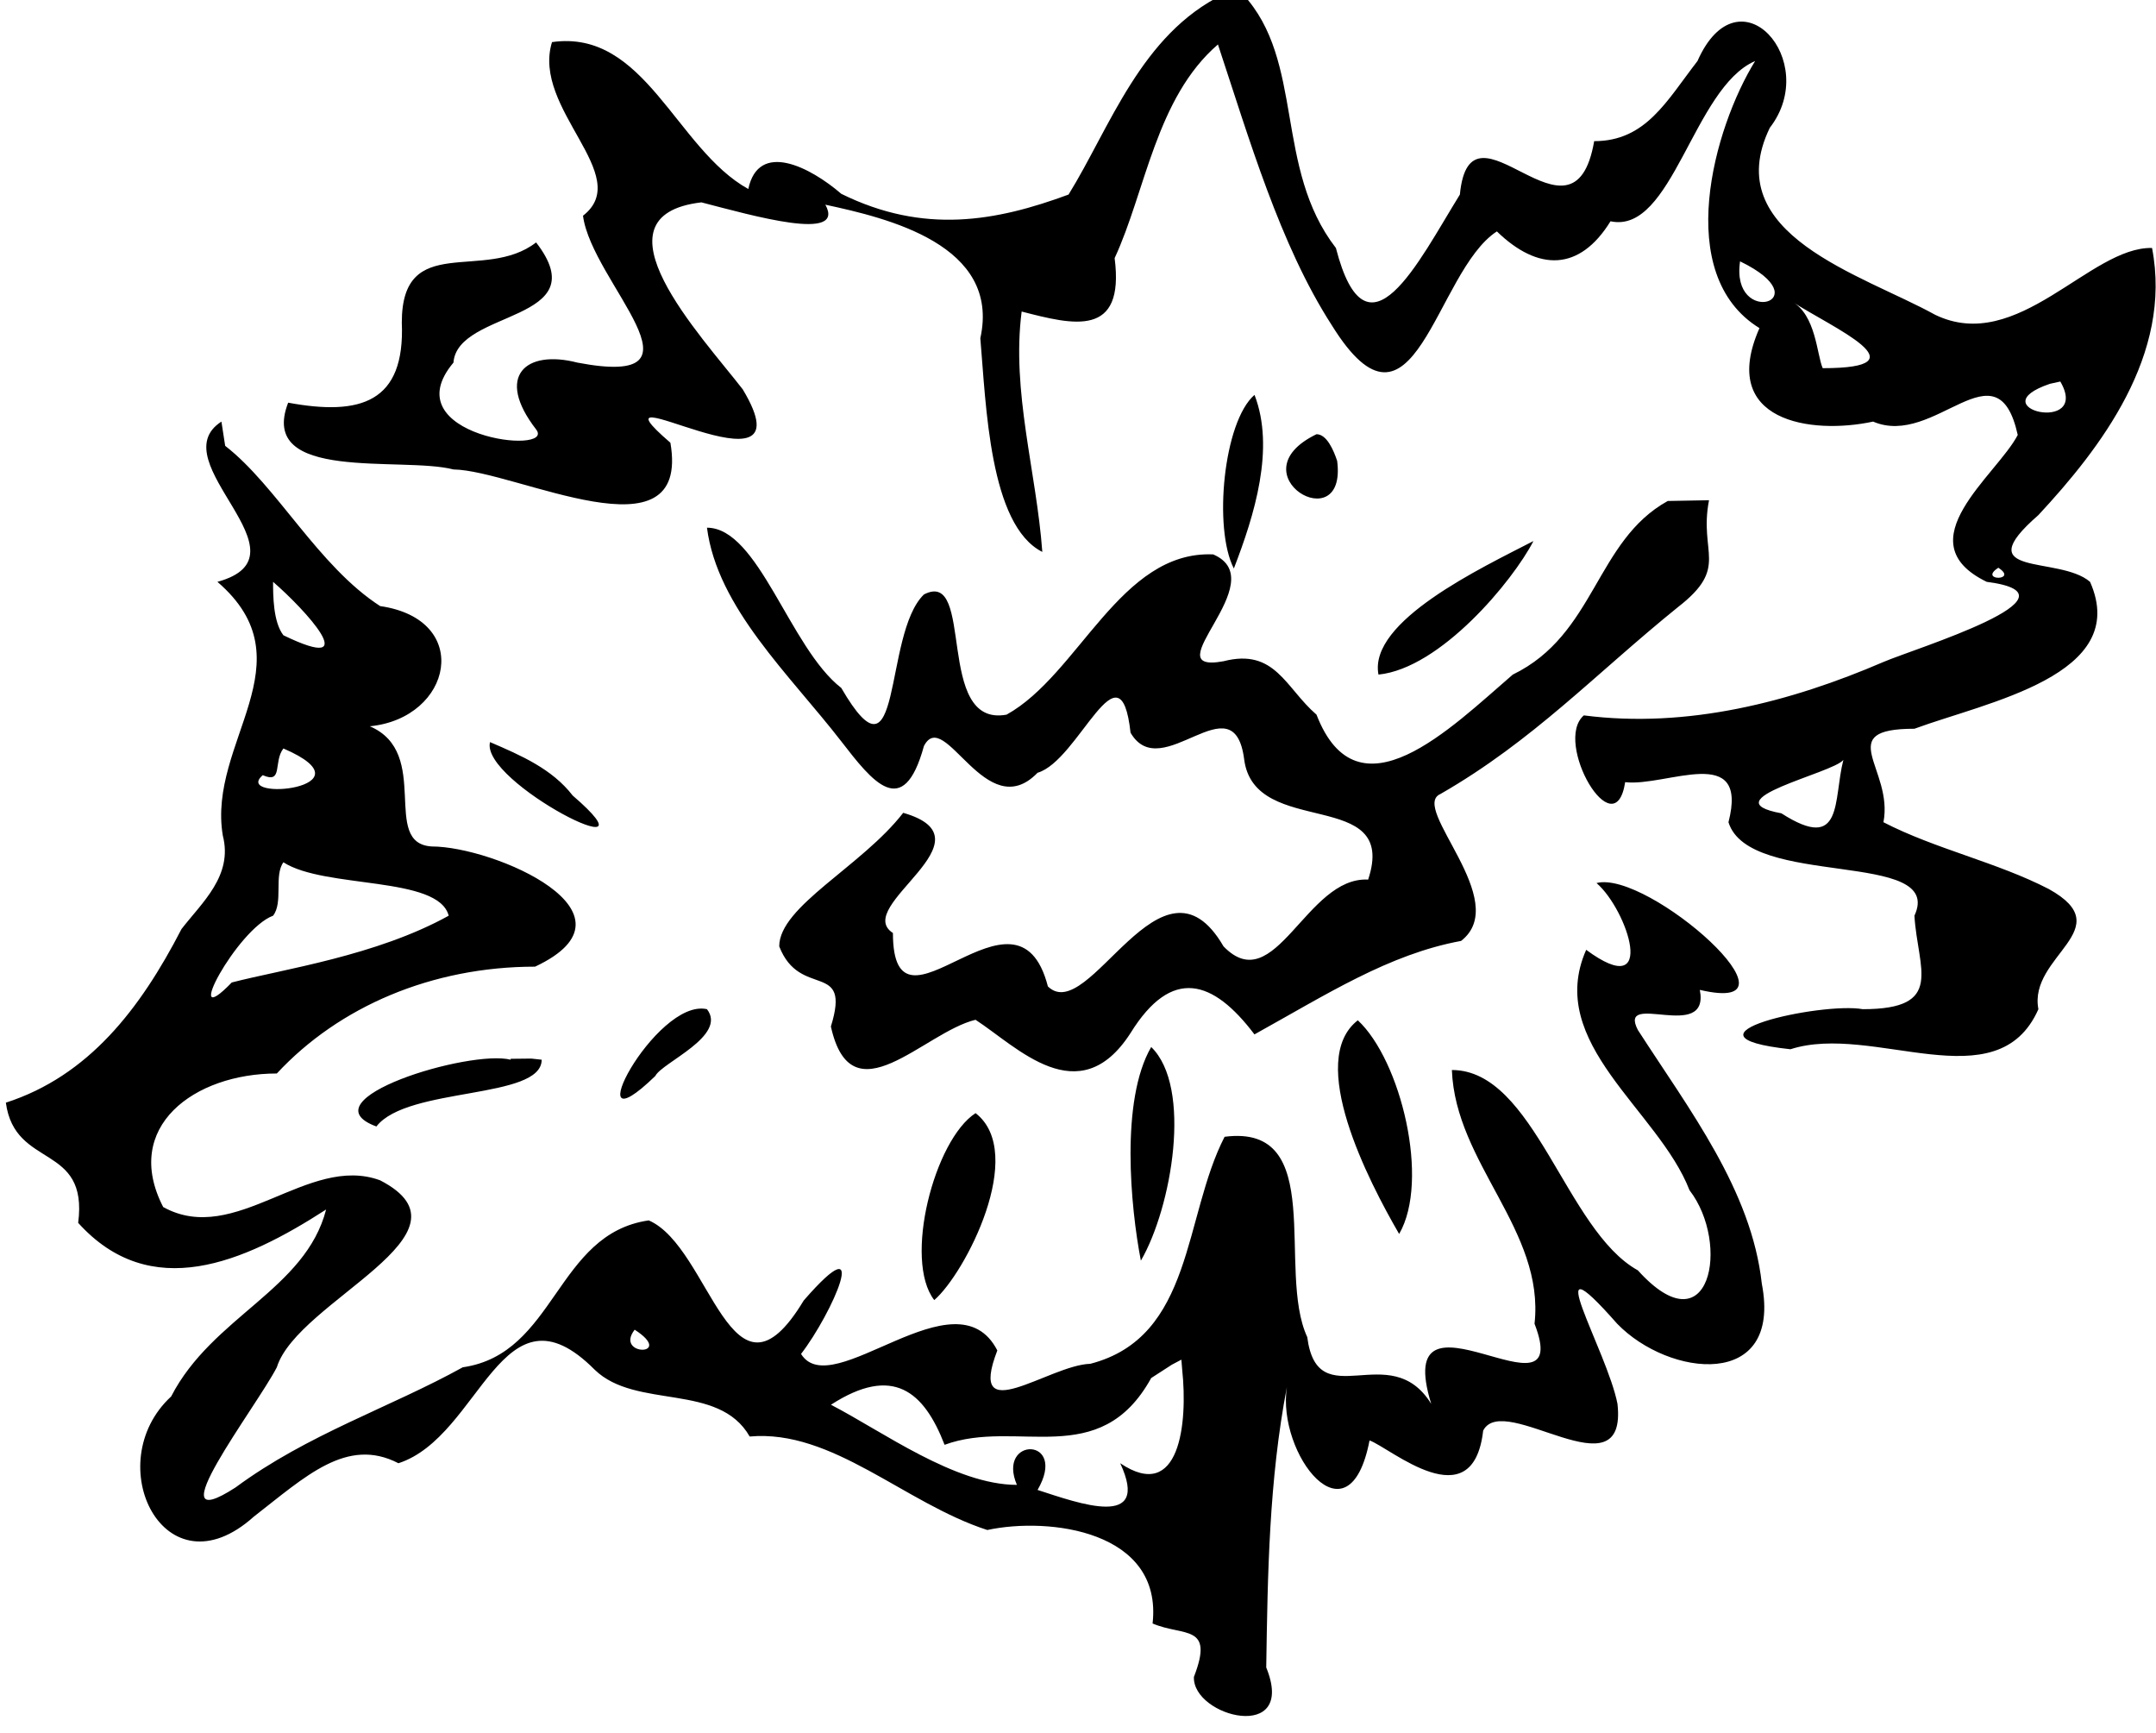
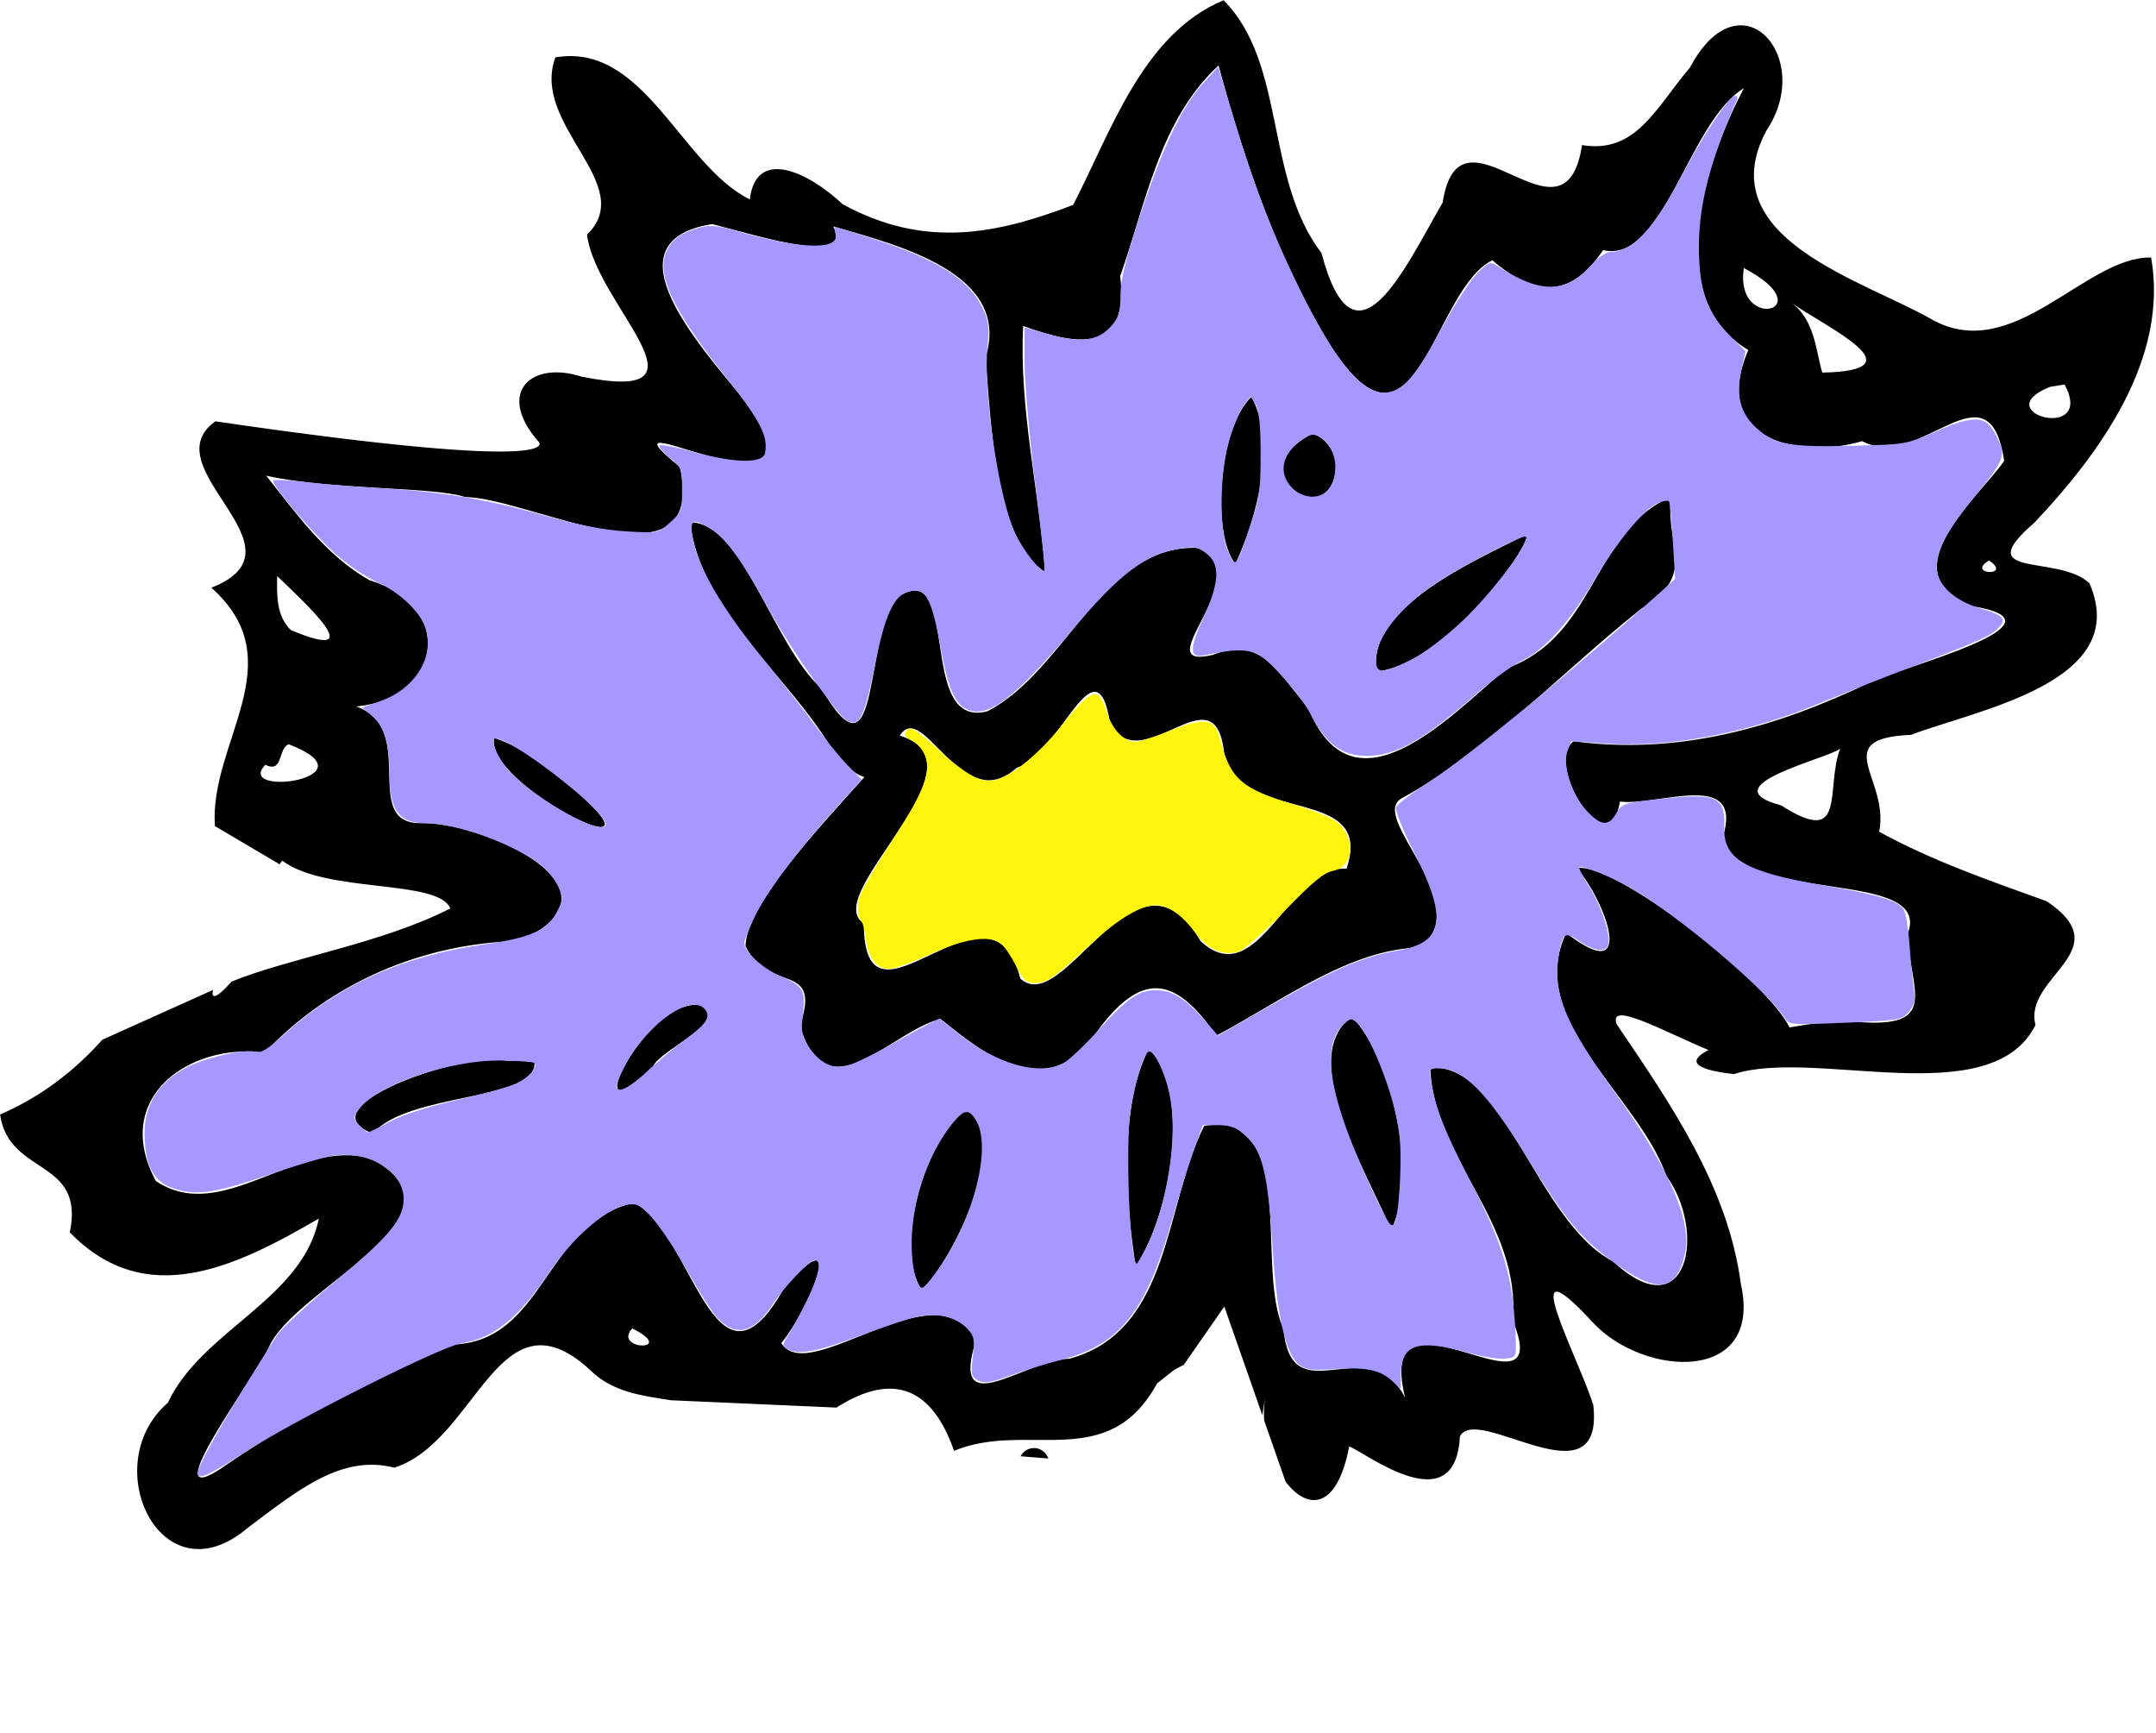
<svg xmlns="http://www.w3.org/2000/svg" version="1.1" id="svg274" xml:space="preserve" width="169.905" height="136.495" viewBox="0 0 169.905 136.495">
  <defs id="defs278" />
  <g id="g282" transform="matrix(1.333333,0,0,-1.333333,-415.9963,912.6296)">
    <g id="g284" transform="matrix(610.6,0,0,789.1,-651.8757,22.75702)">
-       <path style="fill:#000000;stroke-width:0.001" d="m 1.697,0.839 c -0.008,-0.003 -0.011,-0.01 -0.015,-0.015 -0.007,-0.002 -0.014,-0.003 -0.022,5.659e-5 -0.003,0.002 -0.008,0.004 -0.009,3.5993e-4 -0.007,0.003 -0.01,0.012 -0.019,0.011 -0.002,-0.005 0.008,-0.01 0.003,-0.013 8.339e-4,-0.005 0.013,-0.013 -5.4e-4,-0.011 -0.005,0.001 -0.008,-0.001 -0.004,-0.005 0.002,-0.002 -0.014,-5.169e-4 -0.008,0.005 3.825e-4,0.004 0.014,0.003 0.008,0.009 -0.005,-0.003 -0.013,8.3691e-4 -0.013,-0.006 3.328e-4,-0.006 -0.004,-0.007 -0.011,-0.006 -0.003,-0.006 0.011,-0.004 0.016,-0.005 0.006,-6.145e-5 0.023,-0.007 0.021,0.002 -0.009,0.006 0.014,-0.005 0.007,0.004 -0.004,0.004 -0.015,0.013 -0.004,0.014 0.005,-0.001 0.014,-0.003 0.012,-1.7518e-4 0.006,-0.001 0.017,-0.003 0.015,-0.01 5.566e-4,-0.005 8.776e-4,-0.014 0.006,-0.016 -5.681e-4,0.006 -0.003,0.012 -0.002,0.018 0.005,-0.001 0.01,-0.002 0.009,0.004 0.003,0.005 0.004,0.012 0.01,0.016 0.003,-0.007 0.006,-0.015 0.011,-0.021 0.008,-0.01 0.01,0.004 0.016,0.007 0.004,-0.003 0.008,-0.003 0.011,7.5873e-4 0.006,-0.001 0.008,0.01 0.014,0.012 -0.004,-0.005 -0.008,-0.016 4.184e-4,-0.02 -0.004,-0.007 0.005,-0.008 0.011,-0.007 0.006,-0.002 0.012,0.006 0.014,-0.001 -0.002,-0.003 -0.011,-0.008 -0.003,-0.011 0.01,-0.001 -0.007,-0.005 -0.01,-0.006 -0.009,-0.003 -0.019,-0.005 -0.029,-0.004 -0.003,-0.002 0.003,-0.01 0.004,-0.005 0.004,-3.6361e-4 0.012,0.003 0.01,-0.003 0.002,-0.005 0.021,-0.002 0.018,-0.007 3.035e-4,-0.004 0.003,-0.007 -0.005,-0.007 -0.004,5.612e-4 -0.019,-0.002 -0.007,-0.003 0.008,0.002 0.02,-0.004 0.024,0.003 -0.001,0.004 0.008,0.006 0.001,0.009 -0.005,0.002 -0.011,0.003 -0.016,0.005 0.001,0.004 -0.005,0.007 0.003,0.007 0.007,0.002 0.021,0.004 0.017,0.011 -0.003,0.002 -0.012,2.8296e-4 -0.005,0.005 0.006,0.005 0.013,0.012 0.011,0.02 -0.006,1.1802e-4 -0.013,-0.008 -0.021,-0.005 -0.007,0.003 -0.021,0.006 -0.016,0.014 0.005,0.005 -0.003,0.012 -0.007,0.005 -0.003,-0.003 -0.005,-0.006 -0.01,-0.006 -0.002,-0.009 -0.012,0.004 -0.013,-0.004 -0.004,-0.005 -0.009,-0.013 -0.012,-0.004 -0.006,0.006 -0.003,0.014 -0.009,0.019 z m 0.05,-0.02 c 0.008,-0.003 -9.537e-4,-0.005 0,0 z m 0.005,-0.003 c 0.004,-0.002 0.013,-0.005 0.003,-0.005 -5.726e-4,0.001 -6.474e-4,0.004 -0.003,0.005 z m 0.026,-0.006 c 0.003,-0.004 -0.008,-0.002 -0.001,-1.6893e-4 z M 1.7,0.809 c -0.003,-0.002 -0.004,-0.01 -0.002,-0.013 0.002,0.004 0.004,0.009 0.002,0.013 z m -0.1,-0.002 c -0.006,-0.003 0.009,-0.01 -3.862e-4,-0.012 0.009,-0.006 -0.001,-0.012 5.207e-4,-0.019 0.001,-0.003 -0.002,-0.005 -0.004,-0.007 -0.004,-0.006 -0.009,-0.011 -0.017,-0.013 8.686e-4,-0.005 0.008,-0.003 0.007,-0.009 0.007,-0.006 0.016,-0.003 0.024,0.001 -0.002,-0.006 -0.011,-0.008 -0.015,-0.014 -0.007,-0.005 -6.394e-4,-0.015 0.008,-0.009 0.005,0.003 0.009,0.006 0.014,0.004 0.008,0.002 0.01,0.014 0.019,0.007 0.004,-0.003 0.012,-9.3068e-4 0.015,-0.005 0.008,5.6315e-4 0.015,-0.005 0.023,-0.007 0.006,0.001 0.017,-6.256e-5 0.016,-0.007 0.003,-9.953e-4 0.006,-7.37e-6 0.004,-0.004 -1.599e-4,-0.003 0.01,-0.005 0.007,7.0708e-4 1.397e-4,0.007 2.656e-4,0.014 0.002,0.021 -0.001,-0.005 0.006,-0.012 0.008,-0.004 0.002,-5.4523e-4 0.01,-0.006 0.011,7.3832e-4 0.002,0.003 0.014,-0.005 0.013,0.002 -0.001,0.004 -0.008,0.013 -2.94e-5,0.006 0.005,-0.004 0.016,-0.005 0.014,0.003 -0.001,0.007 -0.007,0.013 -0.012,0.019 -0.002,0.003 0.007,-0.001 0.006,0.003 0.011,-0.002 -0.005,0.009 -0.01,0.008 0.003,-0.002 0.006,-0.009 -0.001,-0.005 -0.004,-0.007 0.007,-0.012 0.01,-0.018 0.004,-0.004 0.002,-0.012 -0.005,-0.006 -0.007,0.003 -0.01,0.015 -0.018,0.015 3.392e-4,-0.007 0.009,-0.012 0.008,-0.019 0.004,-0.008 -0.014,0.004 -0.01,-0.006 -0.004,0.005 -0.011,-0.001 -0.012,0.005 -0.003,0.005 0.002,0.016 -0.008,0.015 -0.004,-0.006 -0.003,-0.015 -0.013,-0.017 -0.004,-8.615e-5 -0.012,-0.005 -0.009,0.001 -0.004,0.006 -0.016,-0.004 -0.019,-2.6076e-4 0.003,0.003 0.007,0.01 2.579e-4,0.004 -0.007,-0.009 -0.009,0.004 -0.015,0.006 -0.009,-0.001 -0.009,-0.01 -0.018,-0.011 -0.007,-0.003 -0.015,-0.005 -0.022,-0.009 -0.008,-0.004 0.002,0.006 0.004,0.009 0.002,0.005 0.02,0.01 0.01,0.014 -0.007,0.002 -0.014,-0.005 -0.021,-0.002 -0.004,0.006 0.003,0.01 0.011,0.01 0.006,0.005 0.015,0.008 0.025,0.008 0.011,0.004 -0.004,0.009 -0.01,0.009 -0.005,2.2528e-4 4.5e-5,0.007 -0.006,0.009 0.008,6.0329e-4 0.01,0.008 0.001,0.009 -0.006,0.003 -0.01,0.009 -0.015,0.012 z m 0.106,-9.4488e-4 c -0.008,-0.003 0.003,-0.008 0.002,-0.002 -3.37e-4,7.8742e-4 -0.001,0.002 -0.002,0.002 z m 0.034,-0.005 c -0.007,-0.003 -0.007,-0.01 -0.015,-0.013 -0.006,-0.004 -0.015,-0.011 -0.019,-0.003 -0.003,0.002 -0.004,0.005 -0.009,0.004 -0.007,-0.001 0.005,0.006 -0.001,0.008 -0.009,2.9896e-4 -0.013,-0.009 -0.02,-0.012 -0.007,-0.001 -0.003,0.011 -0.008,0.009 -0.004,-0.003 -0.002,-0.015 -0.008,-0.007 -0.005,0.003 -0.008,0.012 -0.013,0.012 0.001,-0.006 0.008,-0.011 0.013,-0.016 0.003,-0.003 0.006,-0.006 0.008,-3.5119e-4 0.002,0.003 0.006,-0.006 0.011,-0.002 0.004,8.9749e-4 0.008,0.01 0.009,0.003 0.003,-0.004 0.01,0.004 0.011,-0.002 0.001,-0.006 0.015,-0.002 0.012,-0.009 -0.006,2.5357e-4 -0.009,-0.009 -0.014,-0.005 -0.006,0.008 -0.013,-0.006 -0.017,-0.003 -0.003,0.009 -0.015,-0.005 -0.015,0.004 -0.004,0.002 0.01,0.007 9.945e-4,0.009 -0.004,-0.004 -0.012,-0.007 -0.012,-0.01 0.002,-0.004 0.007,-0.001 0.005,-0.006 0.002,-0.007 0.009,-4.2999e-4 0.014,5.0217e-4 0.004,-0.002 0.01,-0.007 0.015,-0.001 0.004,0.005 0.008,0.004 0.012,-9.439e-5 0.007,0.003 0.013,0.006 0.02,0.007 0.005,0.003 -0.005,0.01 -0.002,0.011 0.009,0.004 0.015,0.009 0.023,0.014 0.005,0.003 0.002,0.004 0.003,0.008 z m -0.013,-0.003 c -0.005,-0.002 -0.016,-0.006 -0.015,-0.01 0.006,4.6806e-4 0.013,0.007 0.015,0.01 z m 0.045,-0.002 c 0.002,-0.001 -0.002,-0.001 0,0 z M 1.605,0.795 c 0.003,-0.002 0.009,-0.007 0.001,-0.004 -0.001,0.001 -0.001,0.003 -0.001,0.004 z m 0.021,-0.012 c -9.803e-4,-0.003 0.017,-0.01 0.008,-0.004 -0.002,0.002 -0.005,0.003 -0.008,0.004 z m -0.02,-4.7709e-4 c 0.009,-0.003 -0.005,-0.004 -0.002,-0.002 0.002,-6.7606e-4 0.001,0.001 0.002,0.002 z m 0.151,-8.5577e-4 c -0.001,-0.003 4.13e-5,-0.007 -0.006,-0.004 -0.007,0.001 0.005,0.003 0.006,0.004 z M 1.606,0.774 c 0.004,-0.002 0.015,-0.001 0.016,-0.004 -0.007,-0.003 -0.016,-0.004 -0.021,-0.005 -0.005,-0.004 4.979e-4,0.004 0.004,0.005 0.001,0.001 6.82e-5,0.003 0.001,0.004 z m 0.041,-0.011 c -0.005,8.743e-4 -0.013,-0.011 -0.005,-0.005 6.36e-4,0.001 0.007,0.003 0.005,0.005 z m 0.063,-8.3165e-4 c -0.005,-0.003 0.001,-0.012 0.004,-0.016 0.003,0.004 1.668e-4,0.013 -0.004,0.016 z m -0.02,-0.002 c -0.003,-0.004 -0.002,-0.012 -0.001,-0.016 0.003,0.004 0.005,0.013 0.001,0.016 z m -0.062,-9.5231e-4 c -0.004,7.8644e-4 -0.02,-0.003 -0.013,-0.005 0.003,0.003 0.016,0.002 0.016,0.005 l -0.001,8.526e-5 -0.002,-1.659e-5 z m 0.045,-0.004 c -0.004,-0.002 -0.007,-0.011 -0.004,-0.014 0.003,0.002 0.009,0.011 0.004,0.014 z M 1.64,0.739 c 0.004,-0.002 -0.002,-0.002 0,0 z m 0.053,-0.003 c 5.53e-4,-0.004 -2.317e-4,-0.01 -0.006,-0.007 0.003,-0.005 -0.004,-0.003 -0.008,-0.002 0.003,0.004 -0.004,0.004 -0.002,3.7937e-4 -0.006,3.95e-6 -0.013,0.004 -0.018,0.006 0.006,0.003 0.009,0.001 0.011,-0.003 0.007,0.002 0.015,-0.002 0.02,0.005 l 0.002,0.001 9.215e-4,3.7654e-4 z" id="path3991" />
+       <path style="fill:#000000;stroke-width:0.48" d="m 96.443,0.01 -0.02,0.004 c 0.001,0.001 0.003,0.003 0.004,0.004 0.005,-0.002 0.01,-0.006 0.016,-0.008 z m -0.016,0.008 C 90.033,2.665 87.522,10.47 84.568,16.146 78.576,18.437 72.881,19.634 66.404,16.086 63.75,13.597 59.599,11.546 59.086,15.707 53.656,13.026 50.778,3.321 43.768,4.52 c -1.978,5.339 6.547,10.03 2.492,13.963 0.679,5.587 10.684,13.417 -0.439,11.189 -3.94,-1.279 -6.75,1.241 -3.42,5.08 0,0 3.351,2.649 -25.43,-1.557 -0.002,0.003 -0.002,0.006 -0.004,0.01 -0.001,-0.001 -0.003,-0.003 -0.004,-0.004 -5.107,3.677 7.656,9.996 -0.307,13.1 6.559,5.839 -0.185,12.171 0.279,18.781 l 5.104,3.016 c 0.06,-0.1 0.12,-0.202 0.209,-0.285 3.501,2.611 12.255,1.416 13.242,3.756 -5.406,2.77 -12.64,3.891 -17.23,5.762 -1.27,1.418 -1.633,1.372 -1.473,0.662 l -8.721,3.922 c -2.212,2.472 -4.84,4.5 -8.061,5.893 0.707,4.869 6.717,3.428 5.496,9.283 5.976,6.162 13.022,2.757 19.627,-1.088 -1.303,6.4 -9.226,8.788 -11.902,14.518 -5.642,4.875 -0.52,15.677 6.318,9.834 3.892,-2.915 7.36,-5.799 11.531,-4.723 6.521,-2.084 8.204,-14.249 15.371,-7.752 1.784,1.819 4.166,2.075 6.408,2.439 l 13.061,0.578 c 4.689,-2.982 7.628,-1.302 9.268,3.408 5.764,-2.397 12.12,1.804 16.004,-5.316 l 1.359,-1.072 0.75,-0.396 3.186,-4.584 2.994,8.555 c 0.082,-0.513 0.156,-1.028 0.25,-1.537 -0.121,0.641 -0.143,1.302 -0.104,1.957 l 1.689,4.822 c 1.646,2.181 4.021,2.382 5.016,-2.781 1.4,0.574 8.366,5.997 8.721,-0.777 1.311,-2.655 11.382,5.512 10.514,-2.467 -1.164,-3.765 -6.415,-13.445 -0.023,-6.502 3.989,4.279 13.427,4.863 11.648,-3.064 -1.01,-7.658 -5.536,-14.178 -9.781,-20.445 -0.705,-1.909 3.639,0.527 7.238,2.031 -1.508,0.758 -1.479,1.507 2.01,1.893 6.367,-2.075 20.263,3.117 23.756,-3.869 -1.001,-3.805 6.692,-5.851 0.879,-9.75 -4.453,-1.603 -8.994,-3.17 -13.199,-5.473 0.839,-4.17 -4.07,-7.346 2.5,-7.635 5.333,-2.006 17.44,-4.161 14.072,-11.939 -2.434,-2.326 -9.537,-0.297 -4.346,-4.771 5.194,-5.496 10.605,-12.94 9.205,-20.895 -5.17,-0.124 -10.888,8.526 -17.324,4.852 -5.406,-3.087 -17.488,-6.412 -12.994,-14.857 3.875,-5.758 -2.061,-12.45 -6.025,-4.963 -2.703,3.181 -4.25,6.816 -8.506,6.109 -1.368,8.987 -9.64,-4.226 -10.982,4.529 -2.988,5.151 -6.93,13.906 -9.549,3.975 C 99.64,14.048 101.389,5.026 96.428,0.018 Z M 16.963,33.201 c 0.003,-0.002 0.005,-0.004 0.008,-0.006 h -0.014 c 0.002,0.002 0.004,0.004 0.006,0.006 z M 96.027,5.158 c 2.1,7.732 4.739,15.495 8.961,22.297 6.717,10.096 7.888,-4.647 12.621,-6.949 3.379,2.908 6.138,3.021 8.727,-0.799 4.803,1.108 6.676,-10.087 11.098,-12.762 -2.996,5.619 -6.626,16.485 0.342,20.631 -3.11,7.27 4.249,8.591 8.975,7.18 4.543,2.474 9.993,-6.491 11.188,1.559 -1.881,2.743 -9.228,8.844 -2.557,11.438 8.335,1.31 -5.577,4.793 -8.012,6.004 -7.384,3.566 -15.117,5.753 -23.357,4.646 -2.394,1.648 2.736,10.02 3.656,4.748 3.012,0.383 9.801,-2.635 8.092,2.842 1.376,5.431 16.736,2.283 14.547,7.643 0.247,4.443 2.615,7.412 -3.996,6.873 -1.017,-0.174 -3.104,0.047 -5.285,0.438 -1.81,-3.738 -13.851,-13.091 -16.777,-12.549 2.206,2.433 4.869,9.543 -0.822,5.105 -3.297,6.876 5.707,12.832 7.881,19.121 3.216,4.376 1.701,12.233 -4.201,6.748 -5.992,-3.09 -8.494,-15.642 -14.4,-15.258 0.276,7.199 7.165,12.164 6.514,19.936 3.533,8.696 -11.015,-4.151 -8.492,6.061 -2.882,-5.542 -8.973,1.514 -9.582,-5.424 -2.28,-4.792 1.311,-17.278 -6.252,-15.984 -3.151,6.218 -2.573,16.15 -10.609,18.342 -3.533,0.091 -9.498,5.195 -7.359,-1.498 -3.061,-5.856 -13.167,3.788 -15.357,0.273 2.255,-2.757 5.299,-10.178 0.209,-4.322 -5.487,9.806 -7.228,-4.655 -11.838,-6.729 -7.067,1.576 -6.987,11.044 -14.395,11.166 -5.959,2.804 -11.874,5.443 -17.586,9.389 -6.358,4.542 1.93,-6.518 3.217,-9.154 2.027,-4.761 16.566,-10.359 8.061,-14.898 -5.968,-1.643 -11.701,5.288 -16.955,1.777 -3.558,-6.585 2.679,-10.919 8.576,-10.115 5.219,-5.536 12.496,-8.632 20.076,-8.797 9.162,-4.093 -3.069,-9.539 -8.027,-9.287 -4.396,-0.237 0.037,-7.473 -4.836,-9.191 6.822,-0.635 7.833,-7.912 1.035,-9.949 -3.456,-1.973 -5.737,-5.228 -8.129,-8.232 5.096,1.15 13.207,0.85 15.674,1.682 5.178,0.065 19.104,7.758 16.93,-2.373 -7.482,-6.033 11.393,5.135 5.82,-4.312 C 56.525,28.656 46.931,19.125 56.125,17.654 c 4.29,1.111 11.115,3.256 9.545,0.184 4.958,1.449 14.098,3.648 11.998,10.322 0.453,5.366 0.715,14.295 4.689,16.916 -0.463,-6.451 -2.058,-12.855 -1.725,-19.395 4.282,1.572 8.383,2.199 7.645,-3.932 2.043,-5.743 3.077,-12.256 7.75,-16.592 z M 137.422,21.119 c 6.383,3.338 -0.776,5.135 0,0 z m 3.721,2.715 c 2.898,2.035 10.224,5.363 2.467,5.521 -0.466,-1.371 -0.527,-4.168 -2.467,-5.521 z m 21.559,6.459 c 2.475,4.62 -6.278,2.2 -1.125,0.178 z m -64.082,0.975 c -2.589,2.434 -3.167,10.786 -1.262,13.164 1.726,-3.733 3.256,-9.527 1.262,-13.164 z m 4.766,2.922 c -6.236,3.191 2.198,8.278 1.881,1.99 -0.274,-0.828 -0.953,-1.843 -1.881,-1.99 z m 27.793,5.191 c -5.666,2.903 -5.619,10.886 -12.459,13.268 -4.698,4.073 -12.127,11.849 -15.641,3.086 -2.304,-2.558 -3.567,-5.727 -7.508,-4.139 -5.487,1.296 3.859,-6.39 -1.164,-8.428 -7.498,-0.315 -10.416,9.729 -16.6,12.871 -5.585,1.46 -2.044,-11.964 -6.904,-9.111 -2.947,2.64 -1.36,15.609 -6.188,7.287 -3.786,-3.365 -6.204,-13.132 -10.338,-13.059 0.83,6.556 6.652,11.181 10.27,16.432 1.105,1.71 2.322,3.336 3.475,3.631 -3.824,4.259 -9.271,10.063 -9.373,13.305 1.799,3.887 6.025,1.09 4.299,6.283 2.027,7.096 7.124,0.451 11.072,-0.529 3.208,2.535 8.133,6.874 12.178,1.215 3.647,-5.128 6.333,-4.582 9.557,0.1 5.333,-2.83 10.522,-6.832 16.109,-6.949 4.445,-3.632 -4.421,-10.41 -1.385,-11.812 6.961,-3.864 12.544,-9.949 18.787,-14.891 4.347,-2.653 1.98,-4.728 2.289,-8.525 z m -10.713,2.654 c -4.258,2.125 -12.87,5.895 -11.967,10.871 4.6,-0.492 10.72,-7.522 11.967,-10.871 z m 36.275,2.123 c 1.938,1.293 -1.873,1.132 0,0 z M 21.842,45.385 c 2.239,2.155 7.457,6.922 1.074,4.254 -1.156,-1.132 -1.099,-2.779 -1.074,-4.254 z m 64.338,9.127 c 0.563,-0.078 1.012,0.591 1.318,2.568 2.597,4.333 8.264,-4.418 8.967,2.225 1.197,5.851 11.941,2.359 9.648,9.135 -4.567,-0.267 -6.936,9.891 -11.49,5.721 -5.08,-8.781 -10.735,6.14 -14.221,2.932 -2.288,-9.274 -12.331,5.687 -12.328,-4.34 -3.558,-2.24 10.092,-12.604 2.834,-14.795 h -0.002 c 1.848,-2.934 4.877,6.489 9.225,2.521 2.428,-0.679 4.609,-5.767 6.049,-5.967 z m -47.234,3.625 c -0.798,3.67 14.215,11.03 6.514,4.252 -2.019,-1.59 -4.031,-3.459 -6.514,-4.252 z m -16.193,0.502 c 6.961,2.664 -4.347,4.233 -1.84,1.611 1.425,0.711 0.985,-1.318 1.84,-1.611 z M 145.015,58.98 c -1.205,3.229 0.592,7.823 -4.652,4.473 -5.764,-1.531 3.707,-3.679 4.652,-4.473 z M 54.893,79.166 c -4.199,-0.126 -9.704,11.136 -3.4,4.814 0.518,-1.246 6.033,-3.516 3.803,-4.766 -0.132,-0.029 -0.267,-0.045 -0.402,-0.049 z m 51.654,0.924 c -4.388,3.136 1.148,12.239 3.094,16.82 2.076,-4.405 0.136,-13.339 -3.094,-16.82 z m -15.982,2.479 c -2.41,4.54 -1.848,12.33 -1.059,17.23 2.719,-4.222 4.421,-13.388 1.059,-17.23 z m -51.338,0.906 c -4.036,-0.181 -15.073,3.887 -9.84,5.824 2.801,-3.291 13.065,-2.501 12.732,-5.658 l -0.961,-0.09 -1.221,0.018 -0.004,0.002 c -0.2,-0.052 -0.438,-0.084 -0.707,-0.096 z m 36.955,3.947 C 72.77,89.813 70.442,98.473 72.656,101.658 75.131,99.147 79.707,89.988 76.182,87.422 Z M 49.824,104.658 c 3.664,1.837 -1.596,1.753 0,0 z m 31.771,9.432 c -0.447,-0.041 -0.913,0.172 -1.168,0.641 l 2.189,0.178 c -0.189,-0.498 -0.593,-0.779 -1.021,-0.818 z" transform="matrix(0.0012283,0,0,-9.504499e-4,1.578567,0.8385695)" id="path3991" />
    </g>
+     <path style="fill:#fff40e;fill-opacity:1;stroke:none;stroke-width:0;stroke-miterlimit:4;stroke-dasharray:none;stroke-opacity:1" d="m 80.075,76.112 c -0.375,-0.74 -0.9,-1.527 -1.167,-1.748 -0.875,-0.725 -2.852,-0.438 -5.609,0.815 -1.405,0.638 -2.864,1.161 -3.243,1.161 -0.975,0 -1.657,-0.887 -1.824,-2.372 -0.079,-0.702 -0.253,-1.344 -0.386,-1.426 -0.133,-0.082 -0.243,-0.559 -0.243,-1.059 0,-0.911 0.335,-1.538 3.408,-6.372 1.944,-3.058 2.415,-4.575 1.795,-5.774 -0.243,-0.471 -0.703,-0.938 -1.02,-1.039 -0.592,-0.188 -0.623,-0.716 -0.053,-0.906 0.175,-0.058 1.128,0.646 2.117,1.566 1.962,1.825 3.164,2.564 4.158,2.554 1.277,-0.013 3.653,-1.844 5.68,-4.38 2.355,-2.946 2.87,-3.108 3.504,-1.103 0.456,1.441 1.37,2.413 2.271,2.413 0.298,0 1.536,-0.393 2.751,-0.873 2.799,-1.106 3.49,-0.989 3.931,0.666 0.85,3.19 1.649,3.883 6.014,5.214 1.738,0.53 3.04,1.1 3.405,1.491 1.325,1.419 1.042,3.364 -0.534,3.674 -0.701,0.138 -1.624,0.903 -3.745,3.103 -1.548,1.606 -3.17,3.055 -3.606,3.22 -1.186,0.451 -2.486,-0.092 -3.49,-1.458 -1.005,-1.366 -2.142,-2.169 -3.076,-2.171 -1.168,-0.003 -3.008,1.09 -5.119,3.04 -2.848,2.632 -3.532,3.111 -4.441,3.111 -0.671,0 -0.904,-0.212 -1.479,-1.346 z" id="path2301" transform="matrix(0.75,0,0,-0.75,311.9972,684.4722)" />
+     <path style="fill:#a599ff;fill-opacity:1;stroke:none;stroke-width:0;stroke-miterlimit:4;stroke-dasharray:none;stroke-opacity:1" d="m 15.586,116.042 c 0,-0.649 2.783,-5.478 6.251,-10.848 0.33,-0.511 2.331,-2.368 4.446,-4.127 4.433,-3.687 5.523,-4.995 5.523,-6.628 0,-2.14 -2.729,-3.811 -5.538,-3.39 -0.722,0.108 -3.075,0.806 -5.228,1.552 -4.248,1.47 -5.812,1.657 -7.663,0.917 -1.358,-0.543 -1.985,-1.891 -1.985,-4.264 0,-2.163 1.056,-3.878 3.113,-5.052 1.489,-0.85 4.903,-1.633 5.734,-1.314 0.286,0.11 0.982,-0.327 1.993,-1.251 4.401,-4.022 9.396,-6.294 15.884,-7.224 3.836,-0.55 5.1,-1.144 5.87,-2.757 0.395,-0.827 0.392,-0.996 -0.024,-1.874 -0.252,-0.531 -0.888,-1.293 -1.413,-1.693 -2.083,-1.589 -6.548,-3.215 -8.828,-3.215 -2.3,0 -3.029,-0.969 -3.032,-4.027 -0.002,-2.294 -0.415,-3.633 -1.365,-4.433 l -0.791,-0.666 1.428,-0.504 c 2.622,-0.926 4.159,-3.225 3.664,-5.481 -0.295,-1.345 -2.006,-3.049 -3.928,-3.912 -0.941,-0.422 -2.449,-1.461 -3.397,-2.338 -1.94,-1.796 -4.994,-5.425 -4.761,-5.658 0.085,-0.085 1.267,-0.026 2.625,0.133 1.359,0.158 3.917,0.368 5.686,0.466 4.831,0.268 8.406,0.855 12.881,2.116 2.779,0.783 4.831,1.185 6.581,1.291 2.527,0.152 2.548,0.148 3.491,-0.695 0.885,-0.791 0.949,-0.964 0.949,-2.577 0,-1.635 -0.053,-1.772 -0.972,-2.523 -0.535,-0.436 -0.892,-0.874 -0.794,-0.972 0.098,-0.098 1.386,0.151 2.863,0.553 3.136,0.854 5.281,0.871 5.438,0.043 0.257,-1.352 -0.35,-2.515 -3.189,-6.112 -4.083,-5.173 -5.363,-7.878 -4.599,-9.722 0.395,-0.954 1.163,-1.517 2.614,-1.918 0.824,-0.227 1.42,-0.175 2.918,0.258 4.998,1.443 8.152,1.544 7.813,0.248 -0.08,-0.305 -0.095,-0.554 -0.035,-0.554 0.061,0 1.339,0.393 2.84,0.872 5.161,1.649 7.672,3.209 8.749,5.432 0.518,1.071 0.586,1.546 0.43,3.007 -0.379,3.537 0.865,12.029 2.167,14.802 0.653,1.39 2.072,3.186 2.321,2.937 0.062,-0.062 -0.265,-3.122 -0.727,-6.8 -0.462,-3.678 -0.841,-7.96 -0.841,-9.516 l -3.92e-4,-2.829 1.888,0.537 c 2.485,0.707 3.88,0.536 4.894,-0.599 0.649,-0.727 0.769,-1.11 0.769,-2.463 0,-1.194 0.399,-2.813 1.569,-6.358 1.768,-5.36 3.288,-8.534 4.974,-10.388 l 1.148,-1.263 1.317,4.33 c 1.619,5.322 2.866,8.553 4.985,12.912 2.957,6.087 5.236,8.78 7.112,8.406 1.287,-0.257 2.168,-1.314 4.214,-5.056 1.041,-1.903 2.317,-3.872 2.837,-4.376 0.874,-0.847 0.992,-0.886 1.566,-0.513 3.396,2.2 5.406,2.174 7.399,-0.096 0.493,-0.561 1.158,-1.02 1.478,-1.02 1.751,0 3.396,-1.776 5.731,-6.183 1.715,-3.237 3.66,-6.122 4.129,-6.122 0.144,0 0.194,0.157 0.109,0.35 -2.104,4.797 -2.983,8.207 -2.983,11.57 0,3.321 0.647,5.183 2.416,6.952 l 1.26,1.26 -0.344,1.539 c -0.446,1.993 -0.049,3.41 1.282,4.579 1.408,1.236 2.576,1.445 7.434,1.329 4.265,-0.102 4.338,-0.114 6.633,-1.133 2.805,-1.245 3.865,-1.25 4.554,-0.018 1.04,1.859 0.977,2.095 -1.327,4.927 -2.341,2.877 -3.155,4.369 -3.164,5.798 -0.009,1.33 1.364,2.628 3.408,3.222 1.946,0.566 2.207,0.919 1.271,1.724 -0.667,0.574 -1.774,1.044 -8.461,3.594 -1.384,0.528 -3.901,1.532 -5.593,2.231 -5.652,2.335 -11.861,3.483 -16.847,3.114 l -2.584,-0.191 -0.291,0.765 c -0.423,1.114 0.331,3.474 1.509,4.723 1.136,1.204 1.729,1.254 2.337,0.196 0.438,-0.764 0.596,-0.815 3.553,-1.141 4.321,-0.478 5.04,-0.163 4.951,2.168 -0.098,2.591 1.57,3.577 7.891,4.665 4.238,0.729 5.674,1.155 6.225,1.846 0.172,0.216 0.388,1.463 0.48,2.77 0.092,1.307 0.247,2.882 0.344,3.5 0.139,0.884 0.058,1.27 -0.381,1.812 -0.537,0.663 -0.727,0.696 -4.992,0.881 -4.342,0.188 -4.442,0.179 -4.831,-0.414 -1.451,-2.213 -8.462,-8.122 -12.118,-10.214 -1.58,-0.904 -3.848,-1.809 -4.043,-1.613 -0.061,0.061 0.279,0.723 0.754,1.471 1.001,1.575 1.779,3.995 1.511,4.695 -0.227,0.591 -1.22,0.404 -2.428,-0.456 -0.966,-0.688 -1.199,-0.47 -1.48,1.387 -0.435,2.877 0.542,5.207 4.48,10.679 4.211,5.851 6.065,10.111 5.497,12.631 -0.701,3.107 -2.209,3.251 -5.836,0.558 -2.459,-1.826 -3.593,-3.216 -6.612,-8.104 -3.198,-5.178 -5.022,-7.019 -6.956,-7.023 -0.748,-0.001 -0.774,0.043 -0.606,1.047 0.35,2.089 1.065,3.915 2.973,7.595 2.854,5.504 3.576,8.047 3.7,13.03 0.026,1.062 -0.018,1.123 -0.872,1.206 -0.495,0.048 -1.825,-0.172 -2.954,-0.489 -3.908,-1.097 -5.235,-0.647 -5.235,1.772 v 1.105 l -0.654,-0.615 c -0.946,-0.889 -2.094,-1.13 -4.57,-0.962 -1.865,0.127 -2.282,0.071 -2.834,-0.378 -1.028,-0.836 -1.699,-3.822 -2.033,-9.05 -0.378,-5.917 -0.79,-7.679 -2.073,-8.879 -0.793,-0.741 -1.2,-0.909 -2.206,-0.909 h -1.234 l -0.726,2.028 c -0.4,1.115 -1.17,3.588 -1.712,5.495 -2.077,7.307 -4.129,9.837 -8.945,11.028 -0.923,0.228 -2.59,0.746 -3.706,1.15 -1.641,0.595 -2.141,0.674 -2.622,0.417 -0.535,-0.286 -0.576,-0.474 -0.412,-1.871 0.16,-1.362 0.106,-1.634 -0.436,-2.212 -0.862,-0.917 -2.416,-1.289 -3.951,-0.945 -0.681,0.153 -2.761,0.847 -4.623,1.544 -3.342,1.25 -4.825,1.511 -5.644,0.992 -0.368,-0.233 -0.357,-0.362 0.085,-1.044 0.277,-0.428 0.938,-1.656 1.468,-2.729 0.975,-1.972 1.226,-3.224 0.647,-3.224 -0.417,0 -2.423,2.123 -3.375,3.573 -1.441,2.194 -2.881,2.522 -4.308,0.982 -0.375,-0.404 -1.327,-1.878 -2.115,-3.275 -1.917,-3.395 -3.458,-5.433 -4.259,-5.634 -1.53,-0.384 -4.634,2.026 -6.869,5.332 -2.467,3.648 -4.358,5.168 -6.958,5.593 -1.62,0.264 -13.102,6.033 -16.946,8.513 -2.972,1.918 -3.793,2.283 -3.793,1.685 z m 58.665,-16.505 c 2.554,-3.854 3.827,-9.033 2.738,-11.139 -0.649,-1.255 -1.203,-1.049 -2.543,0.95 -1.422,2.12 -2.379,4.987 -2.567,7.686 -0.158,2.269 0.284,4.58 0.844,4.408 0.184,-0.056 0.872,-0.914 1.529,-1.906 z m 16.126,-1.349 c 1.558,-3.075 2.439,-8.562 1.866,-11.625 -0.327,-1.747 -1.116,-3.548 -1.63,-3.719 -0.378,-0.126 -1.069,1.957 -1.506,4.534 -0.445,2.63 -0.072,12.173 0.476,12.173 0.056,0 0.413,-0.614 0.793,-1.363 z m 19.965,-5.522 c 0.085,-2.49 -0.011,-3.572 -0.479,-5.424 -0.662,-2.617 -2.084,-5.893 -2.866,-6.601 -0.491,-0.445 -0.556,-0.443 -1.083,0.034 -1.889,1.71 -1.19,5.801 2.247,13.136 1.27,2.711 1.475,3.005 1.756,2.517 0.175,-0.304 0.366,-1.951 0.425,-3.662 z M 30.751,88.358 c 0.969,-0.525 2.977,-1.168 5.293,-1.696 2.053,-0.468 4.164,-1.063 4.692,-1.322 0.975,-0.479 1.673,-1.288 1.372,-1.59 -0.091,-0.091 -1.282,-0.179 -2.647,-0.196 -4,-0.048 -9.708,1.89 -11.114,3.772 -0.539,0.722 -0.54,0.76 -0.043,1.31 0.282,0.311 0.596,0.566 0.699,0.566 0.103,0 0.889,-0.38 1.748,-0.845 z m 20.303,-3.996 c 0.873,-0.817 2.235,-1.951 3.027,-2.52 1.575,-1.131 1.956,-1.734 1.468,-2.323 -1.105,-1.332 -4.652,1.218 -6.364,4.574 -0.329,0.644 -0.598,1.303 -0.598,1.463 0,0.671 0.982,0.196 2.468,-1.195 z M 69.841,82.501 c 1.307,-0.738 2.786,-1.549 3.285,-1.801 l 0.908,-0.459 1.469,1.166 c 3.082,2.447 6.331,3.372 8.291,2.358 0.43,-0.222 1.702,-1.425 2.826,-2.672 2.205,-2.445 3.122,-3.076 4.475,-3.076 1.239,0 2.284,0.625 3.677,2.198 l 1.217,1.374 4.317,-2.478 c 4.804,-2.758 7.112,-3.749 9.806,-4.212 3.695,-0.635 4.007,-2.477 1.318,-7.77 -0.867,-1.707 -1.504,-3.293 -1.415,-3.525 0.089,-0.232 1.311,-1.169 2.716,-2.081 3.041,-1.975 11.048,-8.539 17.909,-14.682 l 1.372,-1.228 -0.184,-3.001 c -0.101,-1.651 -0.237,-3.054 -0.302,-3.12 -0.065,-0.065 -0.382,-0.035 -0.703,0.067 -1.081,0.343 -3.219,2.856 -5.034,5.917 -2.094,3.531 -4.023,5.7 -5.851,6.577 -0.713,0.343 -2.241,1.448 -3.395,2.457 -4.345,3.8 -6.502,5.035 -8.809,5.042 -1.974,0.006 -3.233,-0.921 -4.434,-3.262 -0.735,-1.433 -3.194,-4.234 -4.153,-4.73 -0.859,-0.444 -1.995,-0.427 -4.204,0.063 -1.215,0.27 -1.242,-0.487 -0.107,-2.97 1.273,-2.784 1.341,-4.176 0.248,-5.036 -0.634,-0.499 -0.98,-0.569 -2.021,-0.413 -2.764,0.415 -4.787,1.943 -8.663,6.547 -4.41,5.238 -6.517,6.84 -8.119,6.176 -0.997,-0.413 -1.564,-1.669 -2.11,-4.672 -0.794,-4.37 -1.261,-5.142 -2.763,-4.571 -1.008,0.383 -1.695,1.941 -2.406,5.455 -0.874,4.323 -1.215,5.065 -2.16,4.702 -0.705,-0.27 -4.455,-5.566 -6.232,-8.8 -2.144,-3.901 -3.383,-5.619 -4.589,-6.365 -1.417,-0.876 -1.665,-0.77 -1.446,0.614 0.354,2.24 2.222,5.499 5.384,9.393 1.666,2.052 3.633,4.568 4.372,5.593 0.739,1.025 1.845,2.376 2.457,3.003 l 1.114,1.14 -2.123,2.356 c -3.014,3.346 -5.405,6.56 -6.33,8.509 -0.438,0.923 -0.796,1.826 -0.796,2.006 -5.6e-4,0.664 1.423,1.991 2.747,2.56 1.913,0.823 2.099,1.126 1.876,3.047 -0.164,1.413 -0.105,1.737 0.47,2.59 0.82,1.217 1.791,1.729 2.877,1.518 0.461,-0.09 1.909,-0.767 3.216,-1.505 z M 47.74,64.943 c -0.042,-1.183 -8.171,-7.366 -8.824,-6.713 -0.248,0.248 0.474,1.745 1.229,2.546 2.158,2.291 7.636,5.296 7.595,4.166 z M 111.195,51.982 c 1.04,-0.52 2.679,-1.762 4.1,-3.107 2.388,-2.261 5.475,-6.411 4.909,-6.6 -0.335,-0.112 -5.013,2.329 -7.016,3.662 -2.891,1.923 -4.754,4.298 -4.754,6.06 0,1.11 0.516,1.107 2.761,-0.015 z M 98.545,41.382 c 0.696,-2.069 0.8,-2.795 0.8,-5.593 0,-2.212 -0.12,-3.427 -0.384,-3.891 l -0.384,-0.675 -0.526,0.675 c -0.289,0.371 -0.802,1.556 -1.139,2.633 -0.804,2.571 -0.868,7.254 -0.123,8.949 0.582,1.324 0.618,1.281 1.755,-2.097 z m 6.067,-2.745 c 1.077,-1.19 0.714,-3.515 -0.663,-4.252 -0.449,-0.24 -0.734,-0.181 -1.396,0.291 -1.56,1.111 -1.845,2.641 -0.704,3.782 0.82,0.82 2.107,0.903 2.763,0.179 z" id="path2868" transform="matrix(0.75,0,0,-0.75,311.9972,684.4722)" />
  </g>
</svg>
